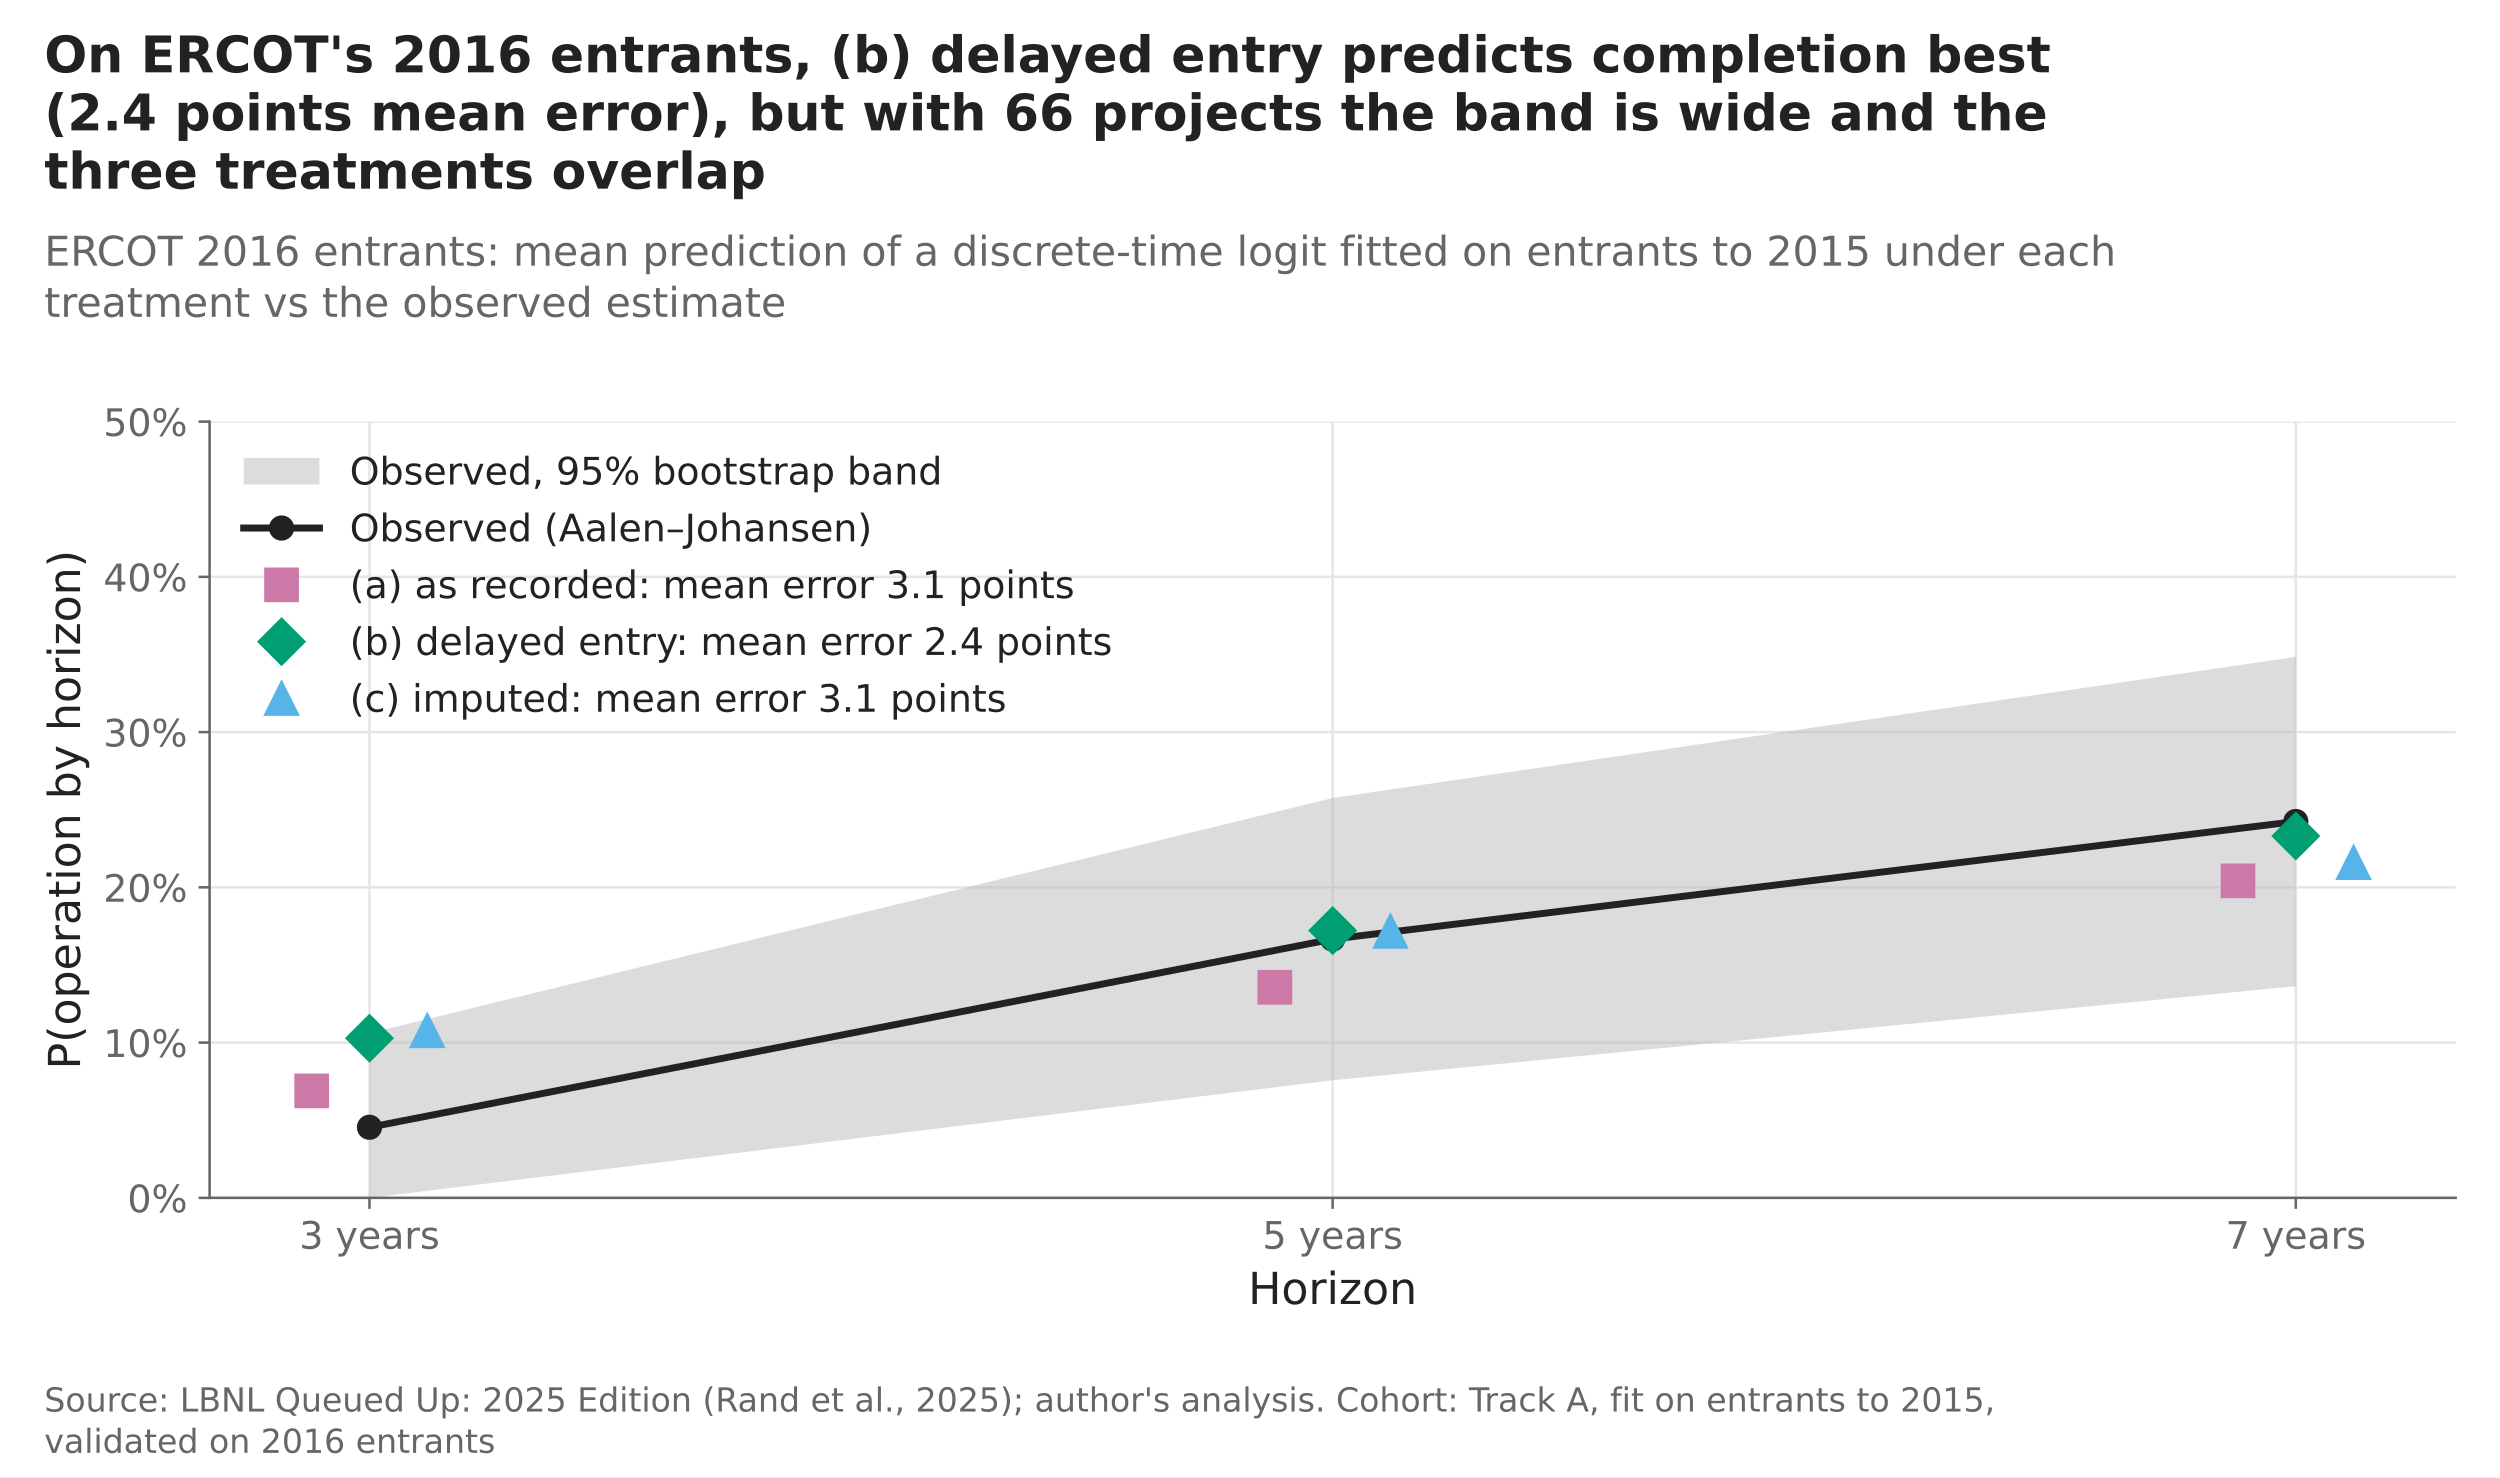
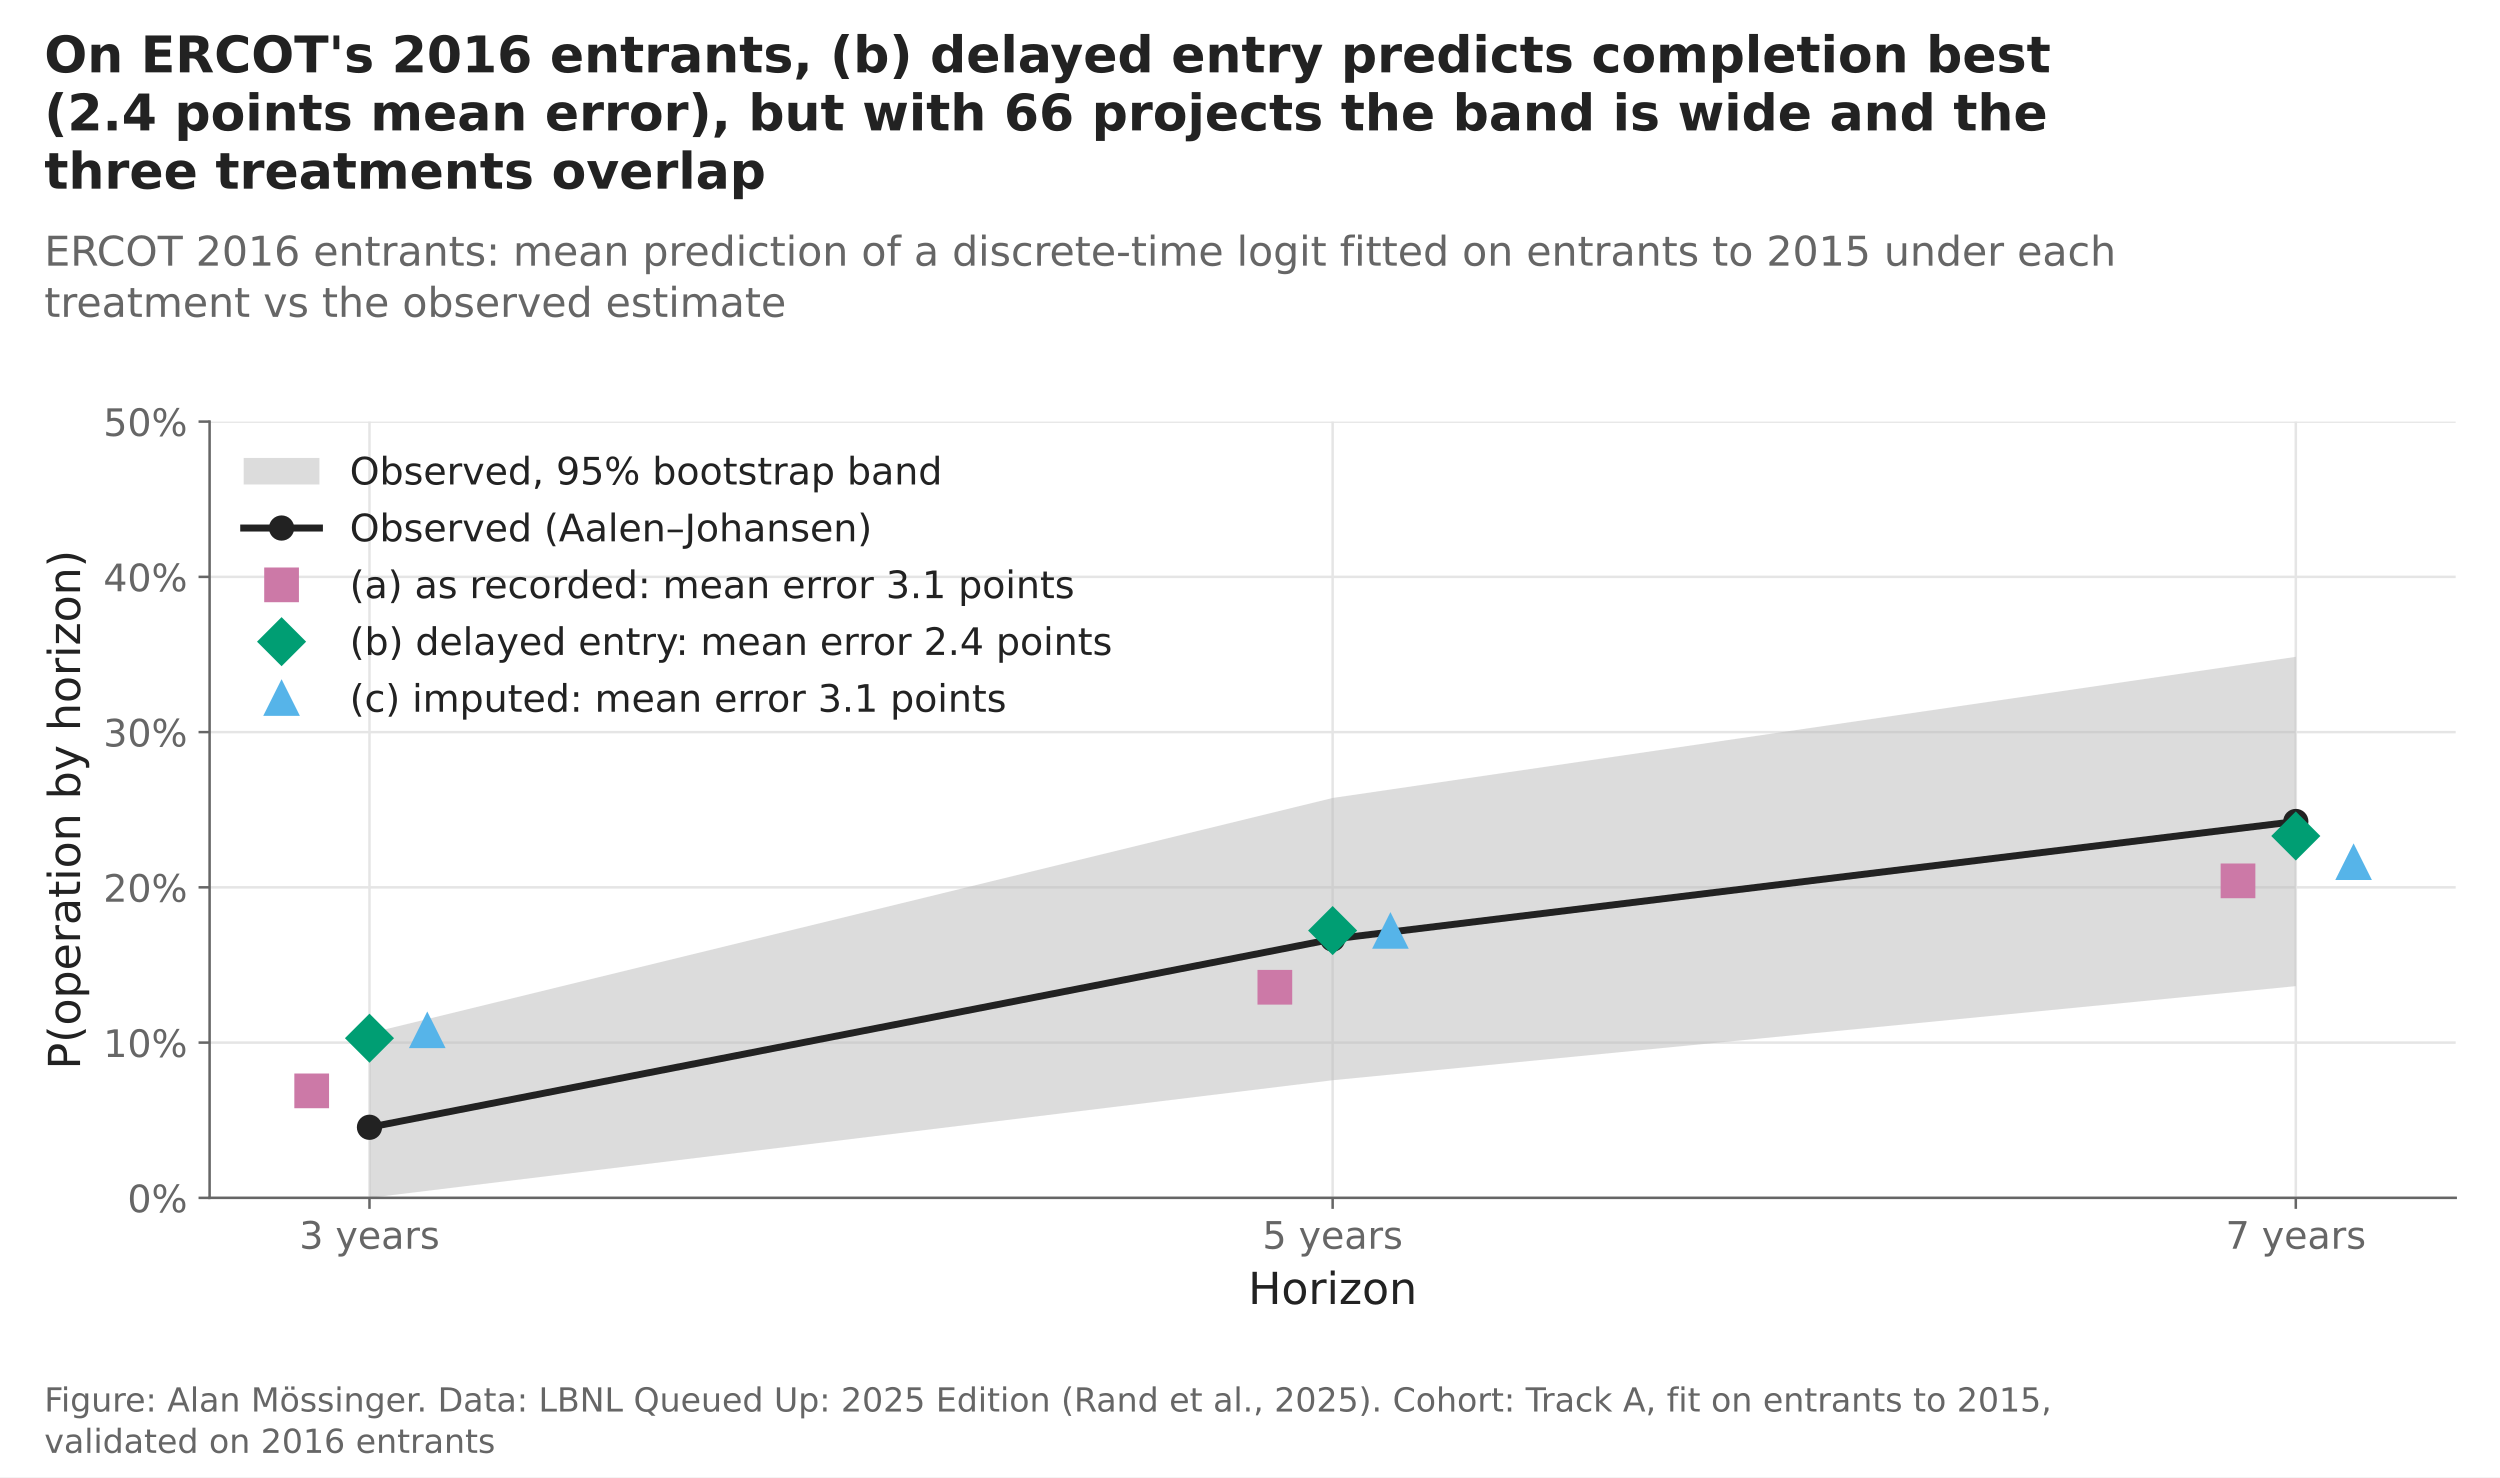
<svg xmlns="http://www.w3.org/2000/svg" xmlns:xlink="http://www.w3.org/1999/xlink" width="792pt" height="468pt" viewBox="0 0 792 468" version="1.1">
  <defs>
    <style type="text/css">*{stroke-linejoin: round; stroke-linecap: butt}</style>
  </defs>
  <g id="figure_1">
    <g id="patch_1">
      <path d="M 0 468  L 792 468  L 792 0  L 0 0  z " style="fill: #ffffff" />
    </g>
    <g id="axes_1">
      <g id="patch_2">
        <path d="M 66.4 379.478  L 777.96 379.478  L 777.96 133.563  L 66.4 133.563  z " style="fill: #ffffff" />
      </g>
      <g id="matplotlib.axis_1">
        <g id="xtick_1">
          <g id="line2d_1">
            <path d="M 117.051 379.478  L 117.051 133.563  " clip-path="url(#p74e55bacb3)" style="fill: none; stroke: #e5e5e5; stroke-width: 0.8; stroke-linecap: square" />
          </g>
          <g id="line2d_2">
            <defs>
              <path id="me00eba5936" d="M 0 0  L 0 3.5  " style="stroke: #666666; stroke-width: 0.8" />
            </defs>
            <g>
              <use xlink:href="#me00eba5936" x="117.051" y="379.478" style="fill: #666666; stroke: #666666; stroke-width: 0.8" />
            </g>
          </g>
          <g id="text_1">
            <text style="font-size: 12px; font-family: 'DejaVu Sans', 'Bitstream Vera Sans', 'Computer Modern Sans Serif', 'Lucida Grande', 'Verdana', 'Geneva', 'Lucid', 'Arial', 'Helvetica', 'Avant Garde', sans-serif; text-anchor: middle; fill: #666666" x="117.051" y="395.595" transform="rotate(-0 117.0514 395.5952)">3 years</text>
          </g>
        </g>
        <g id="xtick_2">
          <g id="line2d_3">
            <path d="M 422.18 379.478  L 422.18 133.563  " clip-path="url(#p74e55bacb3)" style="fill: none; stroke: #e5e5e5; stroke-width: 0.8; stroke-linecap: square" />
          </g>
          <g id="line2d_4">
            <g>
              <use xlink:href="#me00eba5936" x="422.18" y="379.478" style="fill: #666666; stroke: #666666; stroke-width: 0.8" />
            </g>
          </g>
          <g id="text_2">
            <text style="font-size: 12px; font-family: 'DejaVu Sans', 'Bitstream Vera Sans', 'Computer Modern Sans Serif', 'Lucida Grande', 'Verdana', 'Geneva', 'Lucid', 'Arial', 'Helvetica', 'Avant Garde', sans-serif; text-anchor: middle; fill: #666666" x="422.18" y="395.595" transform="rotate(-0 422.18 395.5952)">5 years</text>
          </g>
        </g>
        <g id="xtick_3">
          <g id="line2d_5">
            <path d="M 727.309 379.478  L 727.309 133.563  " clip-path="url(#p74e55bacb3)" style="fill: none; stroke: #e5e5e5; stroke-width: 0.8; stroke-linecap: square" />
          </g>
          <g id="line2d_6">
            <g>
              <use xlink:href="#me00eba5936" x="727.309" y="379.478" style="fill: #666666; stroke: #666666; stroke-width: 0.8" />
            </g>
          </g>
          <g id="text_3">
            <text style="font-size: 12px; font-family: 'DejaVu Sans', 'Bitstream Vera Sans', 'Computer Modern Sans Serif', 'Lucida Grande', 'Verdana', 'Geneva', 'Lucid', 'Arial', 'Helvetica', 'Avant Garde', sans-serif; text-anchor: middle; fill: #666666" x="727.309" y="395.595" transform="rotate(-0 727.3086 395.5952)">7 years</text>
          </g>
        </g>
        <g id="text_4">
          <text style="font-size: 14px; font-family: 'DejaVu Sans', 'Bitstream Vera Sans', 'Computer Modern Sans Serif', 'Lucida Grande', 'Verdana', 'Geneva', 'Lucid', 'Arial', 'Helvetica', 'Avant Garde', sans-serif; text-anchor: middle; fill: #222222" x="422.18" y="413.116" transform="rotate(-0 422.18 413.1158)">Horizon</text>
        </g>
      </g>
      <g id="matplotlib.axis_2">
        <g id="ytick_1">
          <g id="line2d_7">
            <path d="M 66.4 379.478  L 777.96 379.478  " clip-path="url(#p74e55bacb3)" style="fill: none; stroke: #e5e5e5; stroke-width: 0.8; stroke-linecap: square" />
          </g>
          <g id="line2d_8">
            <defs>
              <path id="mce5acbc380" d="M 0 0  L -3.5 0  " style="stroke: #666666; stroke-width: 0.8" />
            </defs>
            <g>
              <use xlink:href="#mce5acbc380" x="66.4" y="379.478" style="fill: #666666; stroke: #666666; stroke-width: 0.8" />
            </g>
          </g>
          <g id="text_5">
            <text style="font-size: 12px; font-family: 'DejaVu Sans', 'Bitstream Vera Sans', 'Computer Modern Sans Serif', 'Lucida Grande', 'Verdana', 'Geneva', 'Lucid', 'Arial', 'Helvetica', 'Avant Garde', sans-serif; text-anchor: end; fill: #666666" x="59.4" y="384.037" transform="rotate(-0 59.4 384.0366)">0%</text>
          </g>
        </g>
        <g id="ytick_2">
          <g id="line2d_9">
            <path d="M 66.4 330.295  L 777.96 330.295  " clip-path="url(#p74e55bacb3)" style="fill: none; stroke: #e5e5e5; stroke-width: 0.8; stroke-linecap: square" />
          </g>
          <g id="line2d_10">
            <g>
              <use xlink:href="#mce5acbc380" x="66.4" y="330.295" style="fill: #666666; stroke: #666666; stroke-width: 0.8" />
            </g>
          </g>
          <g id="text_6">
            <text style="font-size: 12px; font-family: 'DejaVu Sans', 'Bitstream Vera Sans', 'Computer Modern Sans Serif', 'Lucida Grande', 'Verdana', 'Geneva', 'Lucid', 'Arial', 'Helvetica', 'Avant Garde', sans-serif; text-anchor: end; fill: #666666" x="59.4" y="334.854" transform="rotate(-0 59.4 334.8535)">10%</text>
          </g>
        </g>
        <g id="ytick_3">
          <g id="line2d_11">
            <path d="M 66.4 281.112  L 777.96 281.112  " clip-path="url(#p74e55bacb3)" style="fill: none; stroke: #e5e5e5; stroke-width: 0.8; stroke-linecap: square" />
          </g>
          <g id="line2d_12">
            <g>
              <use xlink:href="#mce5acbc380" x="66.4" y="281.112" style="fill: #666666; stroke: #666666; stroke-width: 0.8" />
            </g>
          </g>
          <g id="text_7">
            <text style="font-size: 12px; font-family: 'DejaVu Sans', 'Bitstream Vera Sans', 'Computer Modern Sans Serif', 'Lucida Grande', 'Verdana', 'Geneva', 'Lucid', 'Arial', 'Helvetica', 'Avant Garde', sans-serif; text-anchor: end; fill: #666666" x="59.4" y="285.67" transform="rotate(-0 59.4 285.6704)">20%</text>
          </g>
        </g>
        <g id="ytick_4">
          <g id="line2d_13">
            <path d="M 66.4 231.929  L 777.96 231.929  " clip-path="url(#p74e55bacb3)" style="fill: none; stroke: #e5e5e5; stroke-width: 0.8; stroke-linecap: square" />
          </g>
          <g id="line2d_14">
            <g>
              <use xlink:href="#mce5acbc380" x="66.4" y="231.929" style="fill: #666666; stroke: #666666; stroke-width: 0.8" />
            </g>
          </g>
          <g id="text_8">
            <text style="font-size: 12px; font-family: 'DejaVu Sans', 'Bitstream Vera Sans', 'Computer Modern Sans Serif', 'Lucida Grande', 'Verdana', 'Geneva', 'Lucid', 'Arial', 'Helvetica', 'Avant Garde', sans-serif; text-anchor: end; fill: #666666" x="59.4" y="236.487" transform="rotate(-0 59.4 236.4873)">30%</text>
          </g>
        </g>
        <g id="ytick_5">
          <g id="line2d_15">
            <path d="M 66.4 182.746  L 777.96 182.746  " clip-path="url(#p74e55bacb3)" style="fill: none; stroke: #e5e5e5; stroke-width: 0.8; stroke-linecap: square" />
          </g>
          <g id="line2d_16">
            <g>
              <use xlink:href="#mce5acbc380" x="66.4" y="182.746" style="fill: #666666; stroke: #666666; stroke-width: 0.8" />
            </g>
          </g>
          <g id="text_9">
            <text style="font-size: 12px; font-family: 'DejaVu Sans', 'Bitstream Vera Sans', 'Computer Modern Sans Serif', 'Lucida Grande', 'Verdana', 'Geneva', 'Lucid', 'Arial', 'Helvetica', 'Avant Garde', sans-serif; text-anchor: end; fill: #666666" x="59.4" y="187.304" transform="rotate(-0 59.4 187.3043)">40%</text>
          </g>
        </g>
        <g id="ytick_6">
          <g id="line2d_17">
            <path d="M 66.4 133.563  L 777.96 133.563  " clip-path="url(#p74e55bacb3)" style="fill: none; stroke: #e5e5e5; stroke-width: 0.8; stroke-linecap: square" />
          </g>
          <g id="line2d_18">
            <g>
              <use xlink:href="#mce5acbc380" x="66.4" y="133.563" style="fill: #666666; stroke: #666666; stroke-width: 0.8" />
            </g>
          </g>
          <g id="text_10">
            <text style="font-size: 12px; font-family: 'DejaVu Sans', 'Bitstream Vera Sans', 'Computer Modern Sans Serif', 'Lucida Grande', 'Verdana', 'Geneva', 'Lucid', 'Arial', 'Helvetica', 'Avant Garde', sans-serif; text-anchor: end; fill: #666666" x="59.4" y="138.121" transform="rotate(-0 59.4 138.1212)">50%</text>
          </g>
        </g>
        <g id="text_11">
          <text style="font-size: 14px; font-family: 'DejaVu Sans', 'Bitstream Vera Sans', 'Computer Modern Sans Serif', 'Lucida Grande', 'Verdana', 'Geneva', 'Lucid', 'Arial', 'Helvetica', 'Avant Garde', sans-serif; text-anchor: middle; fill: #222222" x="25.365" y="256.52" transform="rotate(-90 25.36484 256.5203)">P(operation by horizon)</text>
        </g>
      </g>
      <g id="FillBetweenPolyCollection_1">
        <defs>
          <path id="ma7918fac80" d="M 117.051 -140.686  L 117.051 -88.522  L 422.18 -125.782  L 727.309 -155.59  L 727.309 -259.918  L 727.309 -259.918  L 422.18 -215.206  L 117.051 -140.686  z " />
        </defs>
        <g clip-path="url(#p74e55bacb3)">
          <use xlink:href="#ma7918fac80" x="0" y="468" style="fill: #bbbbbb; fill-opacity: 0.5" />
        </g>
      </g>
      <g id="line2d_19">
        <path d="M 117.051 357.122  L 422.18 297.506  L 727.309 260.246  " clip-path="url(#p74e55bacb3)" style="fill: none; stroke: #222222; stroke-width: 2.2; stroke-linecap: square" />
        <defs>
          <path id="mf00404a9de" d="M 0 3.5  C 0.928 3.5 1.819 3.131 2.475 2.475  C 3.131 1.819 3.5 0.928 3.5 0  C 3.5 -0.928 3.131 -1.819 2.475 -2.475  C 1.819 -3.131 0.928 -3.5 0 -3.5  C -0.928 -3.5 -1.819 -3.131 -2.475 -2.475  C -3.131 -1.819 -3.5 -0.928 -3.5 0  C -3.5 0.928 -3.131 1.819 -2.475 2.475  C -1.819 3.131 -0.928 3.5 0 3.5  z " style="stroke: #222222" />
        </defs>
        <g clip-path="url(#p74e55bacb3)">
          <use xlink:href="#mf00404a9de" x="117.051" y="357.122" style="fill: #222222; stroke: #222222" />
          <use xlink:href="#mf00404a9de" x="422.18" y="297.506" style="fill: #222222; stroke: #222222" />
          <use xlink:href="#mf00404a9de" x="727.309" y="260.246" style="fill: #222222; stroke: #222222" />
        </g>
      </g>
      <g id="line2d_20">
        <defs>
          <path id="m82fa42ae4b" d="M -5 5  L 5 5  L 5 -5  L -5 -5  z " style="stroke: #cc79a7; stroke-linejoin: miter" />
        </defs>
        <g clip-path="url(#p74e55bacb3)">
          <use xlink:href="#m82fa42ae4b" x="98.744" y="345.587" style="fill: #cc79a7; stroke: #cc79a7; stroke-linejoin: miter" />
          <use xlink:href="#m82fa42ae4b" x="403.872" y="312.763" style="fill: #cc79a7; stroke: #cc79a7; stroke-linejoin: miter" />
          <use xlink:href="#m82fa42ae4b" x="709.001" y="279.058" style="fill: #cc79a7; stroke: #cc79a7; stroke-linejoin: miter" />
        </g>
      </g>
      <g id="line2d_21">
        <defs>
          <path id="ma576107ca1" d="M 0 7.071  L 7.071 0  L 0 -7.071  L -7.071 0  z " style="stroke: #009e73; stroke-linejoin: miter" />
        </defs>
        <g clip-path="url(#p74e55bacb3)">
          <use xlink:href="#ma576107ca1" x="117.051" y="328.901" style="fill: #009e73; stroke: #009e73; stroke-linejoin: miter" />
          <use xlink:href="#ma576107ca1" x="422.18" y="294.806" style="fill: #009e73; stroke: #009e73; stroke-linejoin: miter" />
          <use xlink:href="#ma576107ca1" x="727.309" y="264.844" style="fill: #009e73; stroke: #009e73; stroke-linejoin: miter" />
        </g>
      </g>
      <g id="line2d_22">
        <defs>
          <path id="ma518d1a5ff" d="M 0 -5  L -5 5  L 5 5  z " style="stroke: #56b4e9; stroke-linejoin: miter" />
        </defs>
        <g clip-path="url(#p74e55bacb3)">
          <use xlink:href="#ma518d1a5ff" x="135.359" y="326.552" style="fill: #56b4e9; stroke: #56b4e9; stroke-linejoin: miter" />
          <use xlink:href="#ma518d1a5ff" x="440.488" y="295.064" style="fill: #56b4e9; stroke: #56b4e9; stroke-linejoin: miter" />
          <use xlink:href="#ma518d1a5ff" x="745.616" y="273.293" style="fill: #56b4e9; stroke: #56b4e9; stroke-linejoin: miter" />
        </g>
      </g>
      <g id="patch_3">
        <path d="M 66.4 379.478  L 66.4 133.563  " style="fill: none; stroke: #666666; stroke-width: 0.8; stroke-linejoin: miter; stroke-linecap: square" />
      </g>
      <g id="patch_4">
        <path d="M 66.4 379.478  L 777.96 379.478  " style="fill: none; stroke: #666666; stroke-width: 0.8; stroke-linejoin: miter; stroke-linecap: square" />
      </g>
      <g id="legend_1">
        <g id="patch_5">
          <path d="M 77.2 153.481  L 101.2 153.481  L 101.2 145.081  L 77.2 145.081  z " style="fill: #bbbbbb; fill-opacity: 0.5" />
        </g>
        <g id="text_12">
          <text style="font-size: 12px; font-family: 'DejaVu Sans', 'Bitstream Vera Sans', 'Computer Modern Sans Serif', 'Lucida Grande', 'Verdana', 'Geneva', 'Lucid', 'Arial', 'Helvetica', 'Avant Garde', sans-serif; text-anchor: start; fill: #222222" x="110.8" y="153.481" transform="rotate(-0 110.8 153.4807)">Observed, 95% bootstrap band</text>
        </g>
        <g id="line2d_23">
          <path d="M 77.2 167.282  L 89.2 167.282  L 101.2 167.282  " style="fill: none; stroke: #222222; stroke-width: 2.2; stroke-linecap: square" />
          <g>
            <use xlink:href="#mf00404a9de" x="89.2" y="167.282" style="fill: #222222; stroke: #222222" />
          </g>
        </g>
        <g id="text_13">
          <text style="font-size: 12px; font-family: 'DejaVu Sans', 'Bitstream Vera Sans', 'Computer Modern Sans Serif', 'Lucida Grande', 'Verdana', 'Geneva', 'Lucid', 'Arial', 'Helvetica', 'Avant Garde', sans-serif; text-anchor: start; fill: #222222" x="110.8" y="171.482" transform="rotate(-0 110.8 171.4817)">Observed (Aalen–Johansen)</text>
        </g>
        <g id="line2d_24">
          <g>
            <use xlink:href="#m82fa42ae4b" x="89.2" y="185.283" style="fill: #cc79a7; stroke: #cc79a7; stroke-linejoin: miter" />
          </g>
        </g>
        <g id="text_14">
          <text style="font-size: 12px; font-family: 'DejaVu Sans', 'Bitstream Vera Sans', 'Computer Modern Sans Serif', 'Lucida Grande', 'Verdana', 'Geneva', 'Lucid', 'Arial', 'Helvetica', 'Avant Garde', sans-serif; text-anchor: start; fill: #222222" x="110.8" y="189.483" transform="rotate(-0 110.8 189.4826)">(a) as recorded: mean error 3.1 points</text>
        </g>
        <g id="line2d_25">
          <g>
            <use xlink:href="#ma576107ca1" x="89.2" y="203.284" style="fill: #009e73; stroke: #009e73; stroke-linejoin: miter" />
          </g>
        </g>
        <g id="text_15">
          <text style="font-size: 12px; font-family: 'DejaVu Sans', 'Bitstream Vera Sans', 'Computer Modern Sans Serif', 'Lucida Grande', 'Verdana', 'Geneva', 'Lucid', 'Arial', 'Helvetica', 'Avant Garde', sans-serif; text-anchor: start; fill: #222222" x="110.8" y="207.484" transform="rotate(-0 110.8 207.4835)">(b) delayed entry: mean error 2.4 points</text>
        </g>
        <g id="line2d_26">
          <g>
            <use xlink:href="#ma518d1a5ff" x="89.2" y="221.284" style="fill: #56b4e9; stroke: #56b4e9; stroke-linejoin: miter" />
          </g>
        </g>
        <g id="text_16">
          <text style="font-size: 12px; font-family: 'DejaVu Sans', 'Bitstream Vera Sans', 'Computer Modern Sans Serif', 'Lucida Grande', 'Verdana', 'Geneva', 'Lucid', 'Arial', 'Helvetica', 'Avant Garde', sans-serif; text-anchor: start; fill: #222222" x="110.8" y="225.484" transform="rotate(-0 110.8 225.4845)">(c) imputed: mean error 3.1 points</text>
        </g>
      </g>
    </g>
    <g id="text_17">
      <text style="font-weight: 700; font-size: 16px; font-family: 'DejaVu Sans', 'Bitstream Vera Sans', 'Computer Modern Sans Serif', 'Lucida Grande', 'Verdana', 'Geneva', 'Lucid', 'Arial', 'Helvetica', 'Avant Garde', sans-serif; fill: #222222" transform="translate(14.04 22.9125)">On ERCOT's 2016 entrants, (b) delayed entry predicts completion best</text>
      <text style="font-weight: 700; font-size: 16px; font-family: 'DejaVu Sans', 'Bitstream Vera Sans', 'Computer Modern Sans Serif', 'Lucida Grande', 'Verdana', 'Geneva', 'Lucid', 'Arial', 'Helvetica', 'Avant Garde', sans-serif; fill: #222222" transform="translate(14.04 41.3125)">(2.4 points mean error), but with 66 projects the band is wide and the</text>
      <text style="font-weight: 700; font-size: 16px; font-family: 'DejaVu Sans', 'Bitstream Vera Sans', 'Computer Modern Sans Serif', 'Lucida Grande', 'Verdana', 'Geneva', 'Lucid', 'Arial', 'Helvetica', 'Avant Garde', sans-serif; fill: #222222" transform="translate(14.04 59.775)">three treatments overlap</text>
    </g>
    <g id="text_18">
      <text style="font-size: 13px; font-family: 'DejaVu Sans', 'Bitstream Vera Sans', 'Computer Modern Sans Serif', 'Lucida Grande', 'Verdana', 'Geneva', 'Lucid', 'Arial', 'Helvetica', 'Avant Garde', sans-serif; fill: #666666" transform="translate(14.04 84.16619)">ERCOT 2016 entrants: mean prediction of a discrete-time logit fitted on entrants to 2015 under each</text>
      <text style="font-size: 13px; font-family: 'DejaVu Sans', 'Bitstream Vera Sans', 'Computer Modern Sans Serif', 'Lucida Grande', 'Verdana', 'Geneva', 'Lucid', 'Arial', 'Helvetica', 'Avant Garde', sans-serif; fill: #666666" transform="translate(14.04 100.3756)">treatment vs the observed estimate</text>
    </g>
    <g id="text_19">
-       <text style="font-size: 10.5px; font-family: 'DejaVu Sans', 'Bitstream Vera Sans', 'Computer Modern Sans Serif', 'Lucida Grande', 'Verdana', 'Geneva', 'Lucid', 'Arial', 'Helvetica', 'Avant Garde', sans-serif; fill: #666666" transform="translate(14.04 447.1688)">Source: LBNL Queued Up: 2025 Edition (Rand et al., 2025); author's analysis. Cohort: Track A, fit on entrants to 2015,</text>
+       <text style="font-size: 10.5px; font-family: 'DejaVu Sans', 'Bitstream Vera Sans', 'Computer Modern Sans Serif', 'Lucida Grande', 'Verdana', 'Geneva', 'Lucid', 'Arial', 'Helvetica', 'Avant Garde', sans-serif; fill: #666666" transform="translate(14.04 447.1688)">Figure: Alan Mössinger. Data: LBNL Queued Up: 2025 Edition (Rand et al., 2025). Cohort: Track A, fit on entrants to 2015,</text>
      <text style="font-size: 10.5px; font-family: 'DejaVu Sans', 'Bitstream Vera Sans', 'Computer Modern Sans Serif', 'Lucida Grande', 'Verdana', 'Geneva', 'Lucid', 'Arial', 'Helvetica', 'Avant Garde', sans-serif; fill: #666666" transform="translate(14.04 460.261)">validated on 2016 entrants</text>
    </g>
  </g>
  <defs>
    <clipPath id="p74e55bacb3">
      <rect x="66.4" y="133.563" width="711.56" height="245.915" />
    </clipPath>
  </defs>
</svg>
